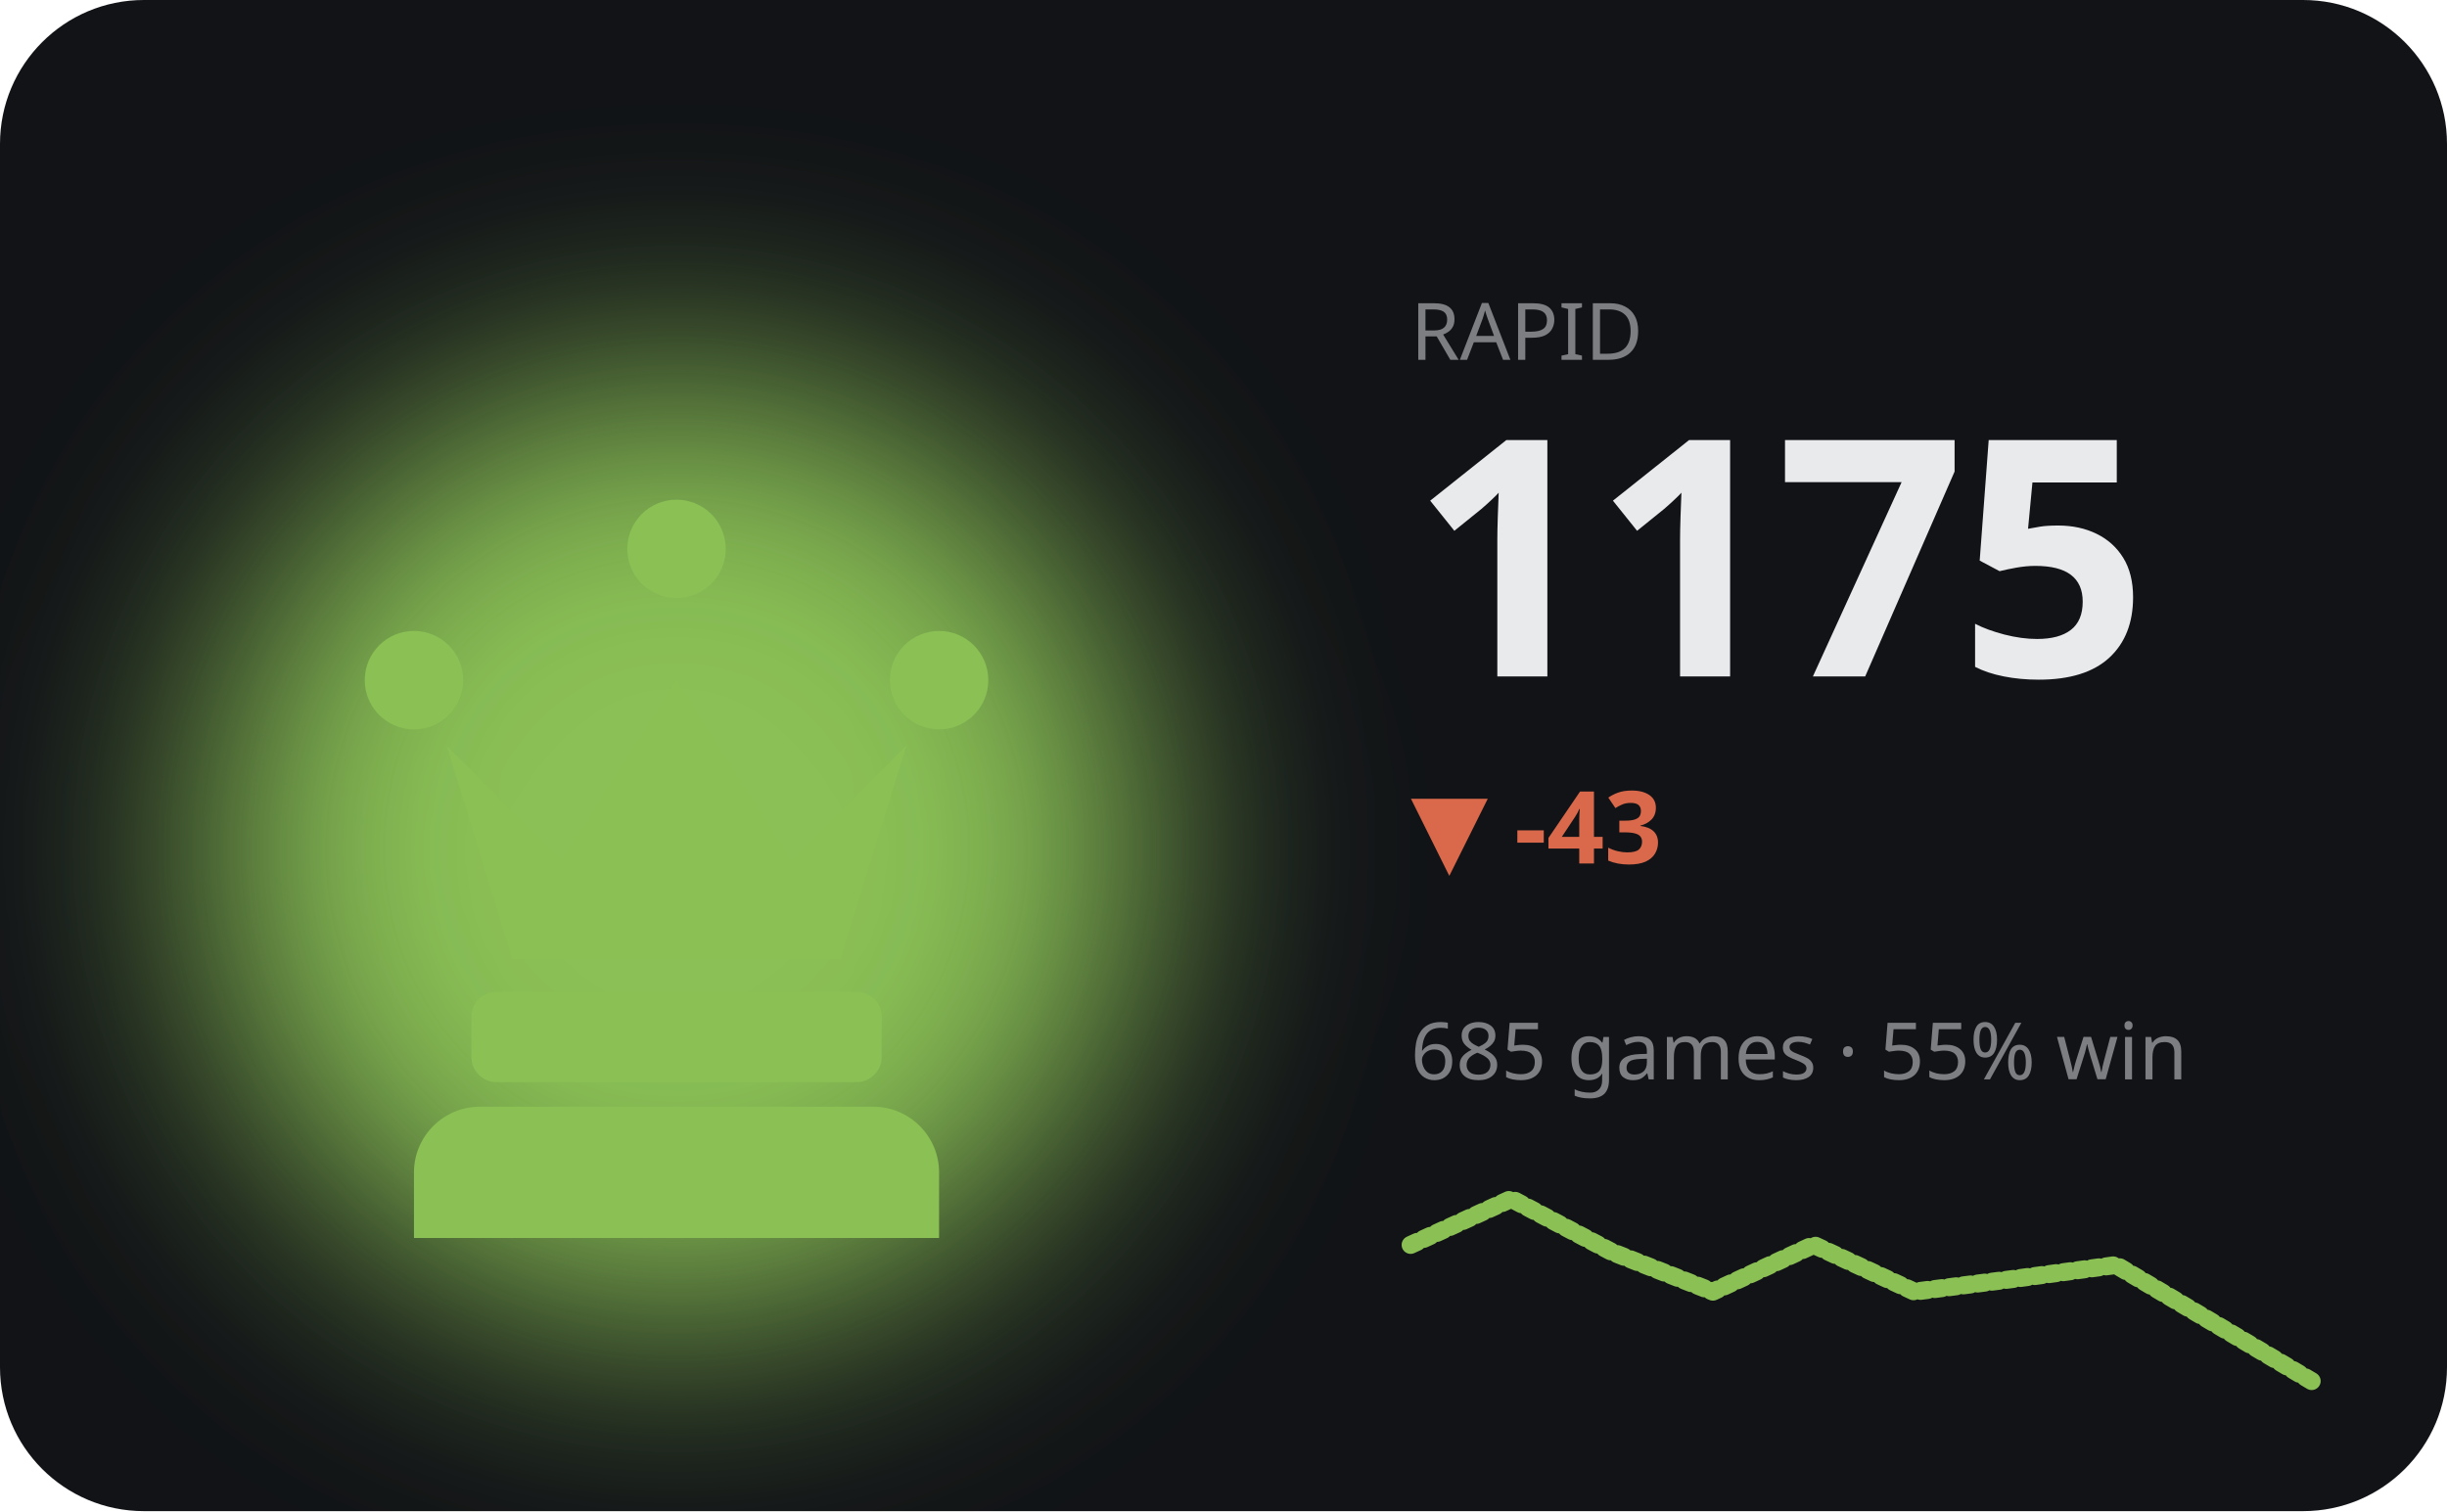
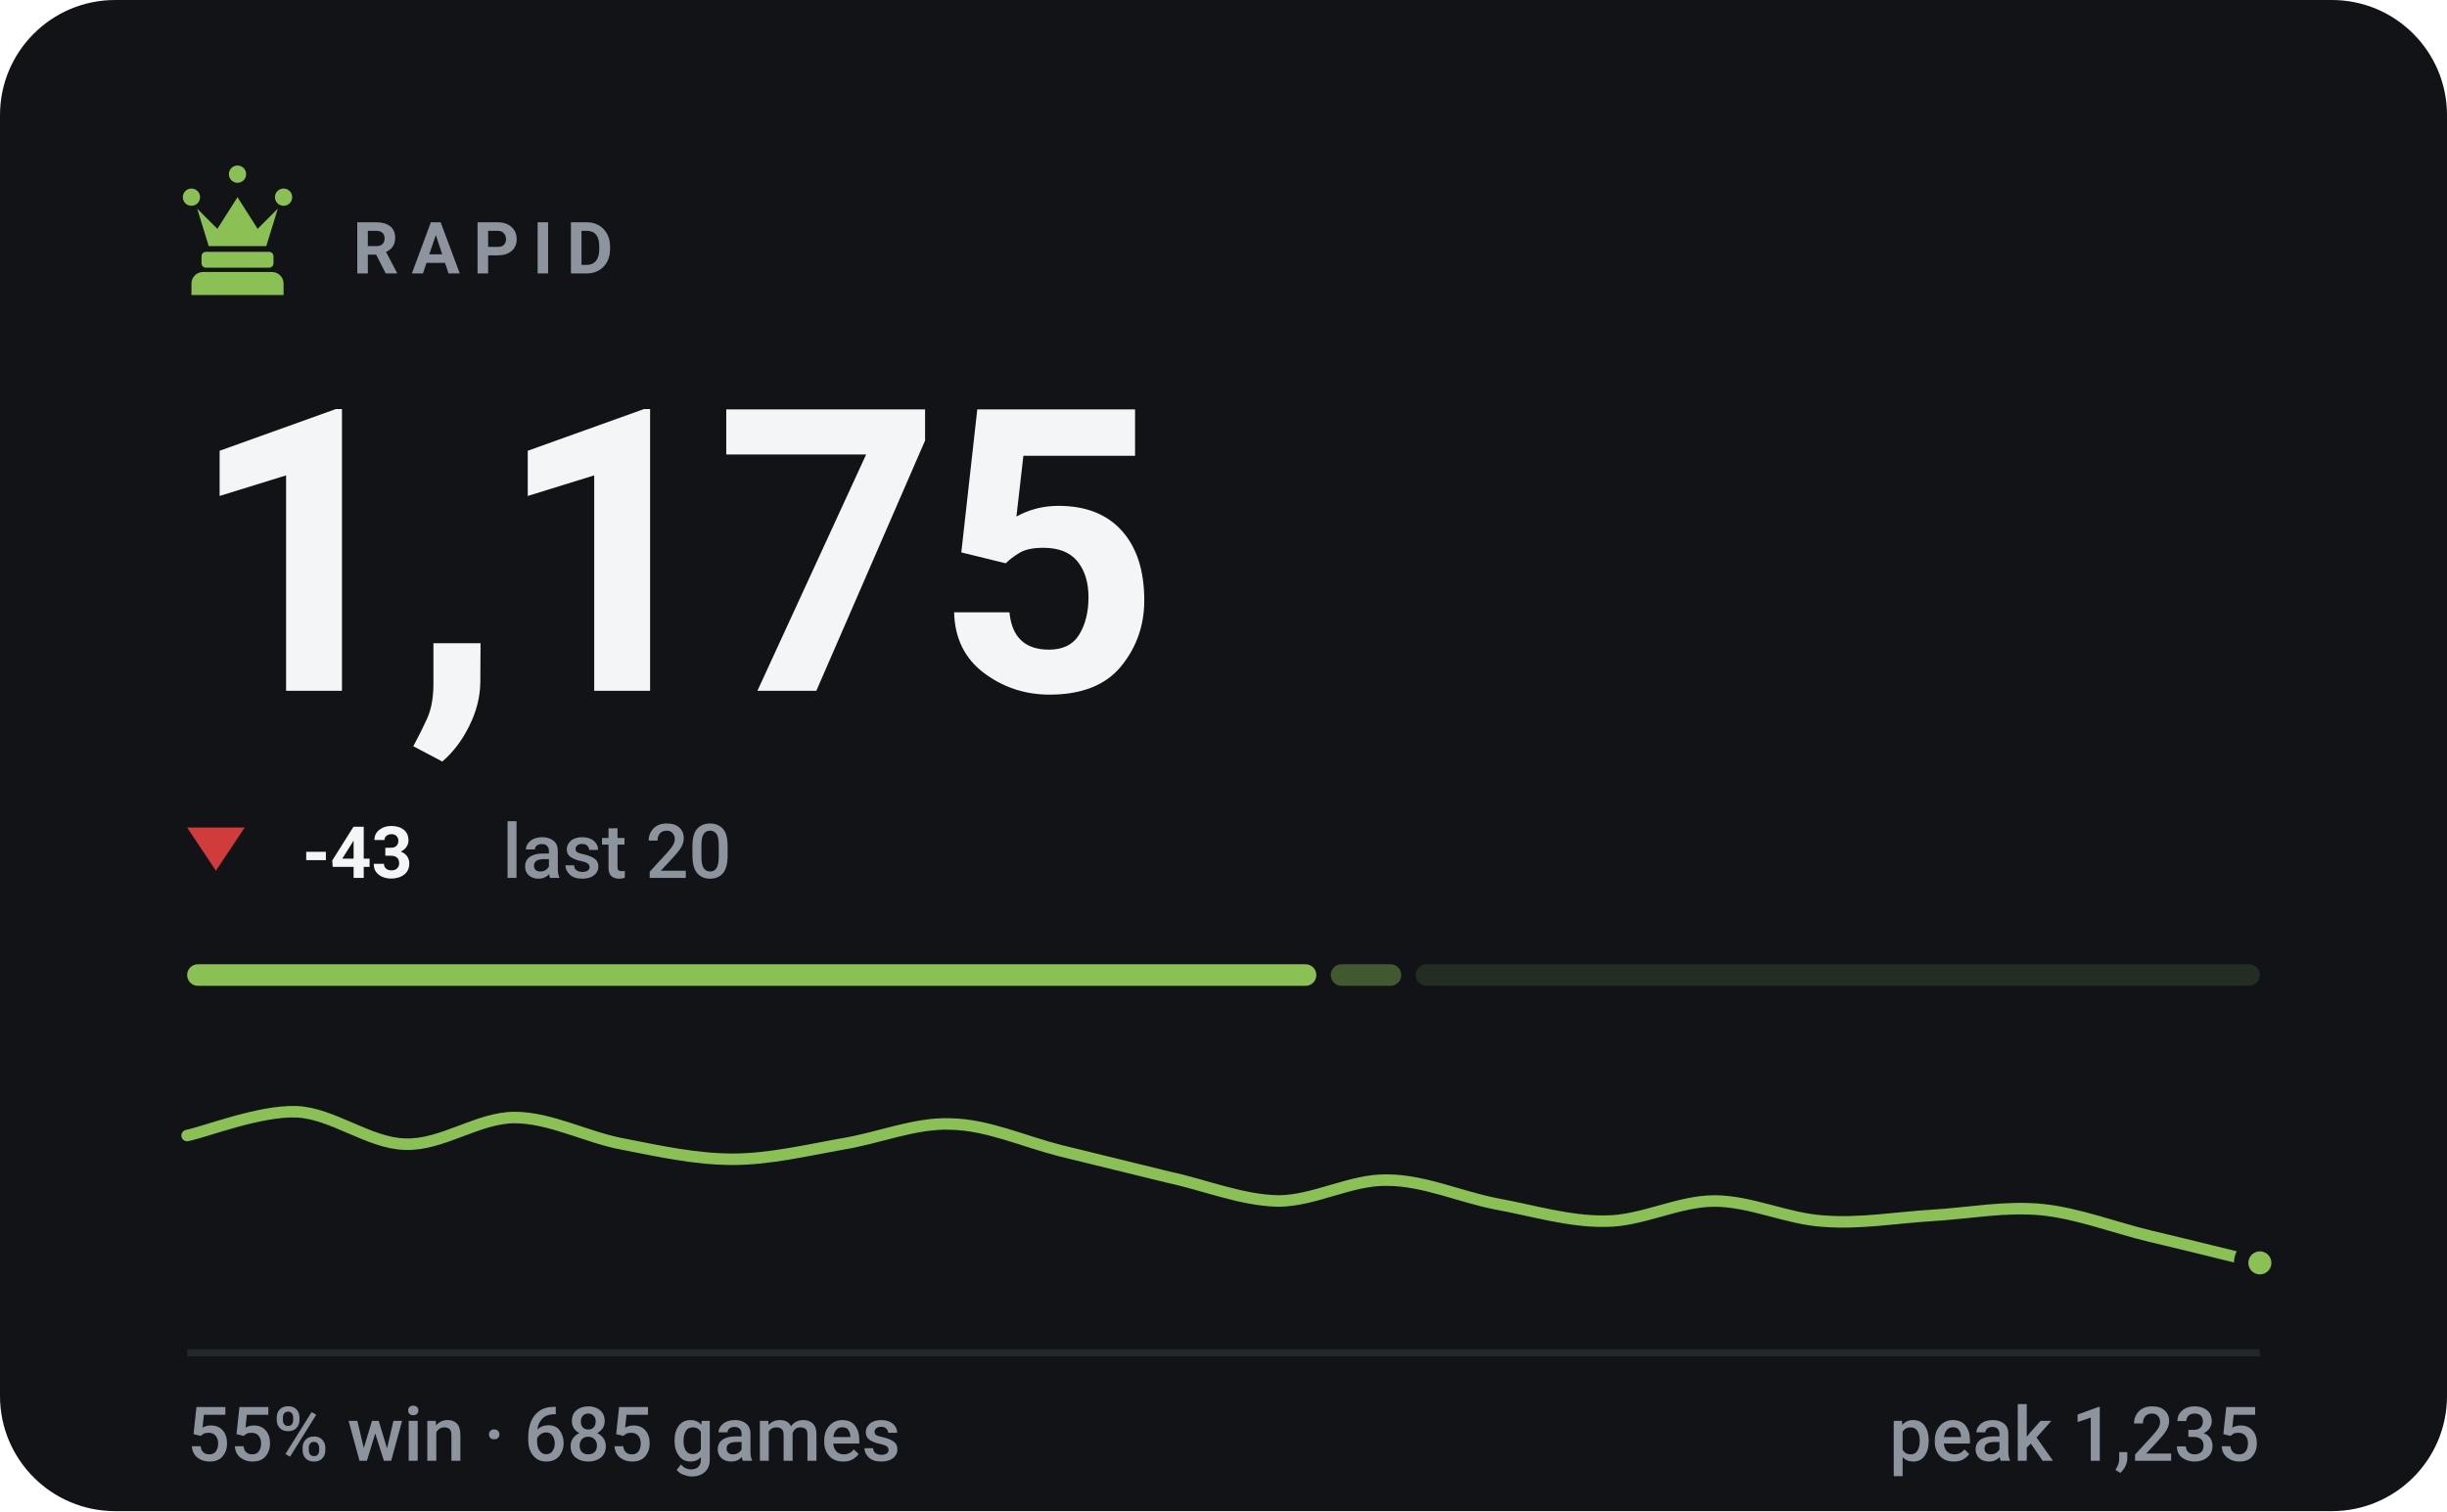
- <svg xmlns="http://www.w3.org/2000/svg" viewBox="0 0 340 210" width="340" height="210" role="img" aria-label="RAPID hero">
-   <defs>
-     <filter id="bA" x="-60%" y="-60%" width="220%" height="220%">
-       <feGaussianBlur stdDeviation="17" />
-     </filter>
-   </defs>
-   <style>text{fill:#e9eaec}.bg{fill:#111317}.acc{fill:#8ac054}.ln{stroke:#8ac054}.area{fill:#8ac054;opacity:.13}.peak{stroke:#8ac054;opacity:.3}.chip{fill:#8ac054;opacity:.14}.down{fill:#d9694a}svg{font-family:'Space Grotesk',system-ui,sans-serif}.lbl{font-weight:600;font-size:11px;letter-spacing:.16em}.big{font-weight:700;font-size:34px;letter-spacing:-.02em}.mid{font-weight:600;font-size:14px}.mut{font-weight:500;font-size:11px;opacity:.5}.ser{font-family:'Instrument Serif',serif;font-weight:400;letter-spacing:0}.mono{font-family:'JetBrains Mono',monospace}.ln{fill:none;stroke-width:2.5;stroke-linecap:round;stroke-linejoin:round}.thin{stroke-width:1.6}.draw{stroke-dasharray:1;stroke-dashoffset:0;animation:draw 2.3s cubic-bezier(.6,.05,.2,1) .25s backwards}.dot{animation:pulse 2s ease-in-out infinite}.glow{animation:glow 3.4s ease-in-out infinite}.float{animation:float 6.5s ease-in-out infinite}.shim{animation:shim 3s ease-in-out infinite}@keyframes draw{from{stroke-dashoffset:1}to{stroke-dashoffset:0}}@keyframes pulse{0%,100%{r:4.5;opacity:1}50%{r:8;opacity:.45}}@keyframes glow{0%,100%{opacity:.14}50%{opacity:.34}}@keyframes float{0%,100%{transform:translateY(0)}50%{transform:translateY(-7px)}}@keyframes shim{0%,100%{opacity:.5}50%{opacity:1}}</style>
-   <rect class="bg" width="340" height="210" rx="20" />
-   <ellipse class="acc glow" cx="94" cy="118" rx="66" ry="66" filter="url(#bA)" />
-   <g class="acc float" transform="translate(37.0,62.6) scale(1.14)">
+ <svg xmlns="http://www.w3.org/2000/svg" viewBox="0 0 340 210" width="340" height="210" role="img" aria-label="RAPID rating 1175, 55% win rate over 685 games">
+   <style>svg{font-family:-apple-system,BlinkMacSystemFont,'Segoe UI',Roboto,'Helvetica Neue',Arial,sans-serif}text{fill:#f4f5f7;white-space:pre}.bg{fill:#111317}.acc{fill:#8ac054}.win{fill:#1baf7a}.draw{fill:#8b8f96}.loss{fill:#d03b3b}.lbl{font-size:10px;font-weight:600;letter-spacing:.18em;fill:#8d949d}.cap{font-size:10.5px;font-weight:500;fill:#8d949d}.num{font-family:-apple-system,BlinkMacSystemFont,'Segoe UI',Roboto,'Helvetica Neue',Arial,sans-serif;font-weight:700;letter-spacing:-.02em}.tick{font-size:9px;font-weight:500;fill:#8d949d;opacity:.75}.dl{font-size:10px;font-weight:600}.rule{stroke:#22262d;stroke-width:1;fill:none}.grid{stroke:#22262d;stroke-width:1;fill:none;opacity:.7}.ln{fill:none;stroke:#8ac054;stroke-width:2;stroke-linecap:round;stroke-linejoin:round}.ring{stroke:#111317;stroke-width:2}.hollow{fill:none;stroke-width:1.5}.sq{fill:#f4f5f7;opacity:.035}</style>
+   <rect class="bg" width="340" height="210" rx="16" />
+   <g class="acc" transform="translate(23.0,21.8) scale(0.2)">
    <path d="M18 22a6 6 0 1 1 0 12 6 6 0 0 1 0-12zm64 0a6 6 0 1 1 0 12 6 6 0 0 1 0-12zM50 6a6 6 0 1 1 0 12 6 6 0 0 1 0-12zM22 36l8 26h40l8-26-14 14-14-22-14 22zM28 66h44c1.6 0 3 1.3 3 3v5c0 1.6-1.4 3-3 3H28c-1.6 0-3-1.4-3-3v-5c0-1.7 1.4-3 3-3zM26 80h48c4.4 0 8 3.6 8 8v8H18v-8c0-4.4 3.6-8 8-8z" />
  </g>
-   <text class="mut" x="196" y="50">RAPID</text>
-   <text class="big" x="196" y="94" style="font-size:46px">1175</text>
-   <text class="down mid" x="196" y="120">▼ -43</text>
-   <text class="mut" x="196" y="150">685 games · 55% win</text>
-   <polyline class="ln draw" pathLength="1" points="196.0,173.0 210.0,166.6 224.0,174.0 238.0,179.5 252.0,173.0 266.0,179.5 280.0,177.7 294.0,175.8 308.0,184.1 322.0,192.4" />
+   <text class="lbl" x="49" y="38">RAPID</text>
+   <text class="num" x="26" y="96" style="font-size:55px">1,175</text>
+   <path fill="#d03b3b" d="M30 121L34 115H26Z" />
+   <text class="dl" x="42" y="122" fill="#d03b3b">-43</text>
+   <text class="cap" x="69.8" y="122">last 20</text>
+   <rect x="26.0" y="134" width="156.9" height="3" rx="1.5" fill="#8ac054" opacity="1" />
+   <rect x="184.9" y="134" width="9.8" height="3" rx="1.5" fill="#8ac054" opacity="0.4" />
+   <rect x="196.7" y="134" width="117.3" height="3" rx="1.5" fill="#8ac054" opacity="0.15" />
+   <path class="ln" style="stroke-width:1.6" d="M26.0 157.8C28.5 157.3 36.1 154.3 41.2 154.5C46.2 154.7 51.3 158.9 56.3 159.0C61.4 159.2 66.4 155.3 71.5 155.3C76.5 155.3 81.6 158.1 86.6 159.0C91.7 160.0 96.7 161.1 101.8 161.1C106.8 161.1 111.9 159.9 116.9 159.0C122.0 158.2 127.1 156.0 132.1 156.2C137.2 156.3 142.2 158.6 147.3 159.9C152.3 161.1 157.4 162.4 162.4 163.6C167.5 164.7 172.5 166.8 177.6 166.9C182.6 166.9 187.7 163.9 192.7 164.0C197.8 164.0 202.8 166.3 207.9 167.3C212.9 168.2 218.0 169.8 223.1 169.7C228.1 169.7 233.2 166.9 238.2 166.9C243.3 166.9 248.3 169.4 253.4 169.7C258.4 170.1 263.5 169.2 268.5 168.9C273.6 168.6 278.6 167.6 283.7 168.1C288.7 168.6 293.8 170.6 298.8 171.8C303.9 173.0 311.5 174.9 314.0 175.5" />
+   <circle class="acc ring" cx="314.0" cy="175.5" r="2.6" />
+   <line class="rule" x1="26" y1="188" x2="314" y2="188" />
+   <text class="cap" x="26" y="203">55% win · 685 games</text>
+   <text class="cap" x="314" y="203" text-anchor="end">peak 1,235</text>
</svg>
